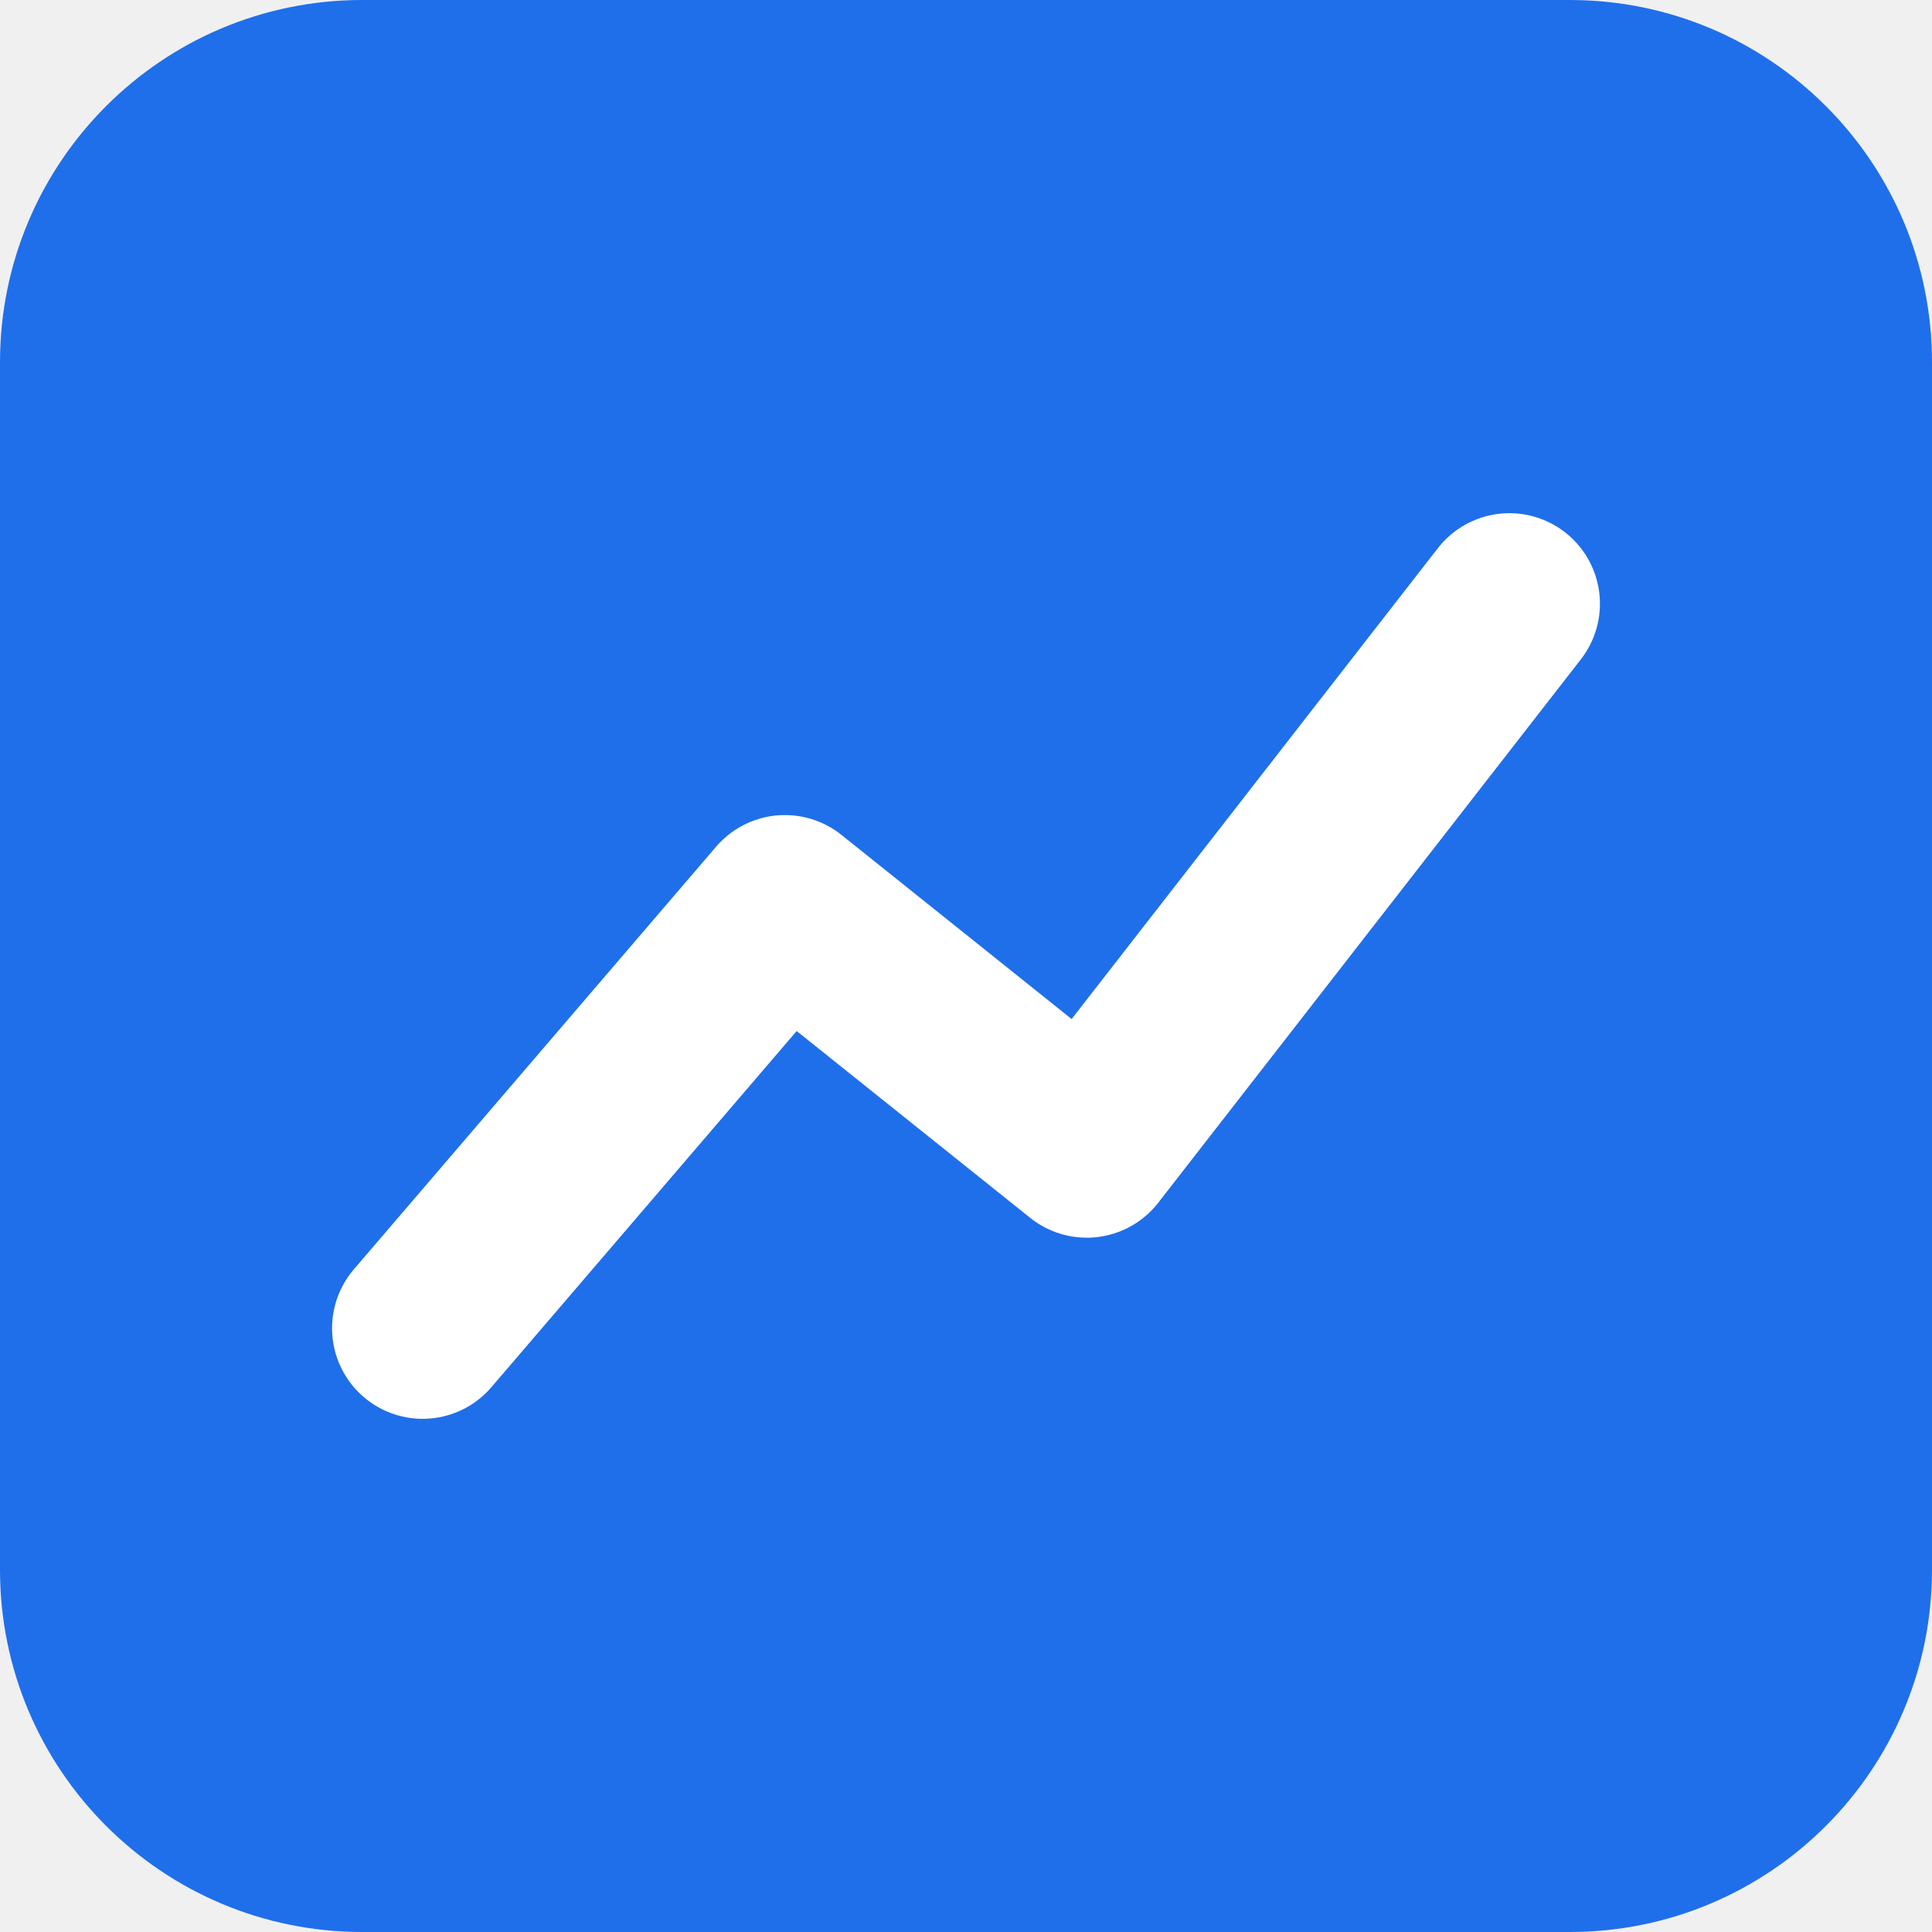
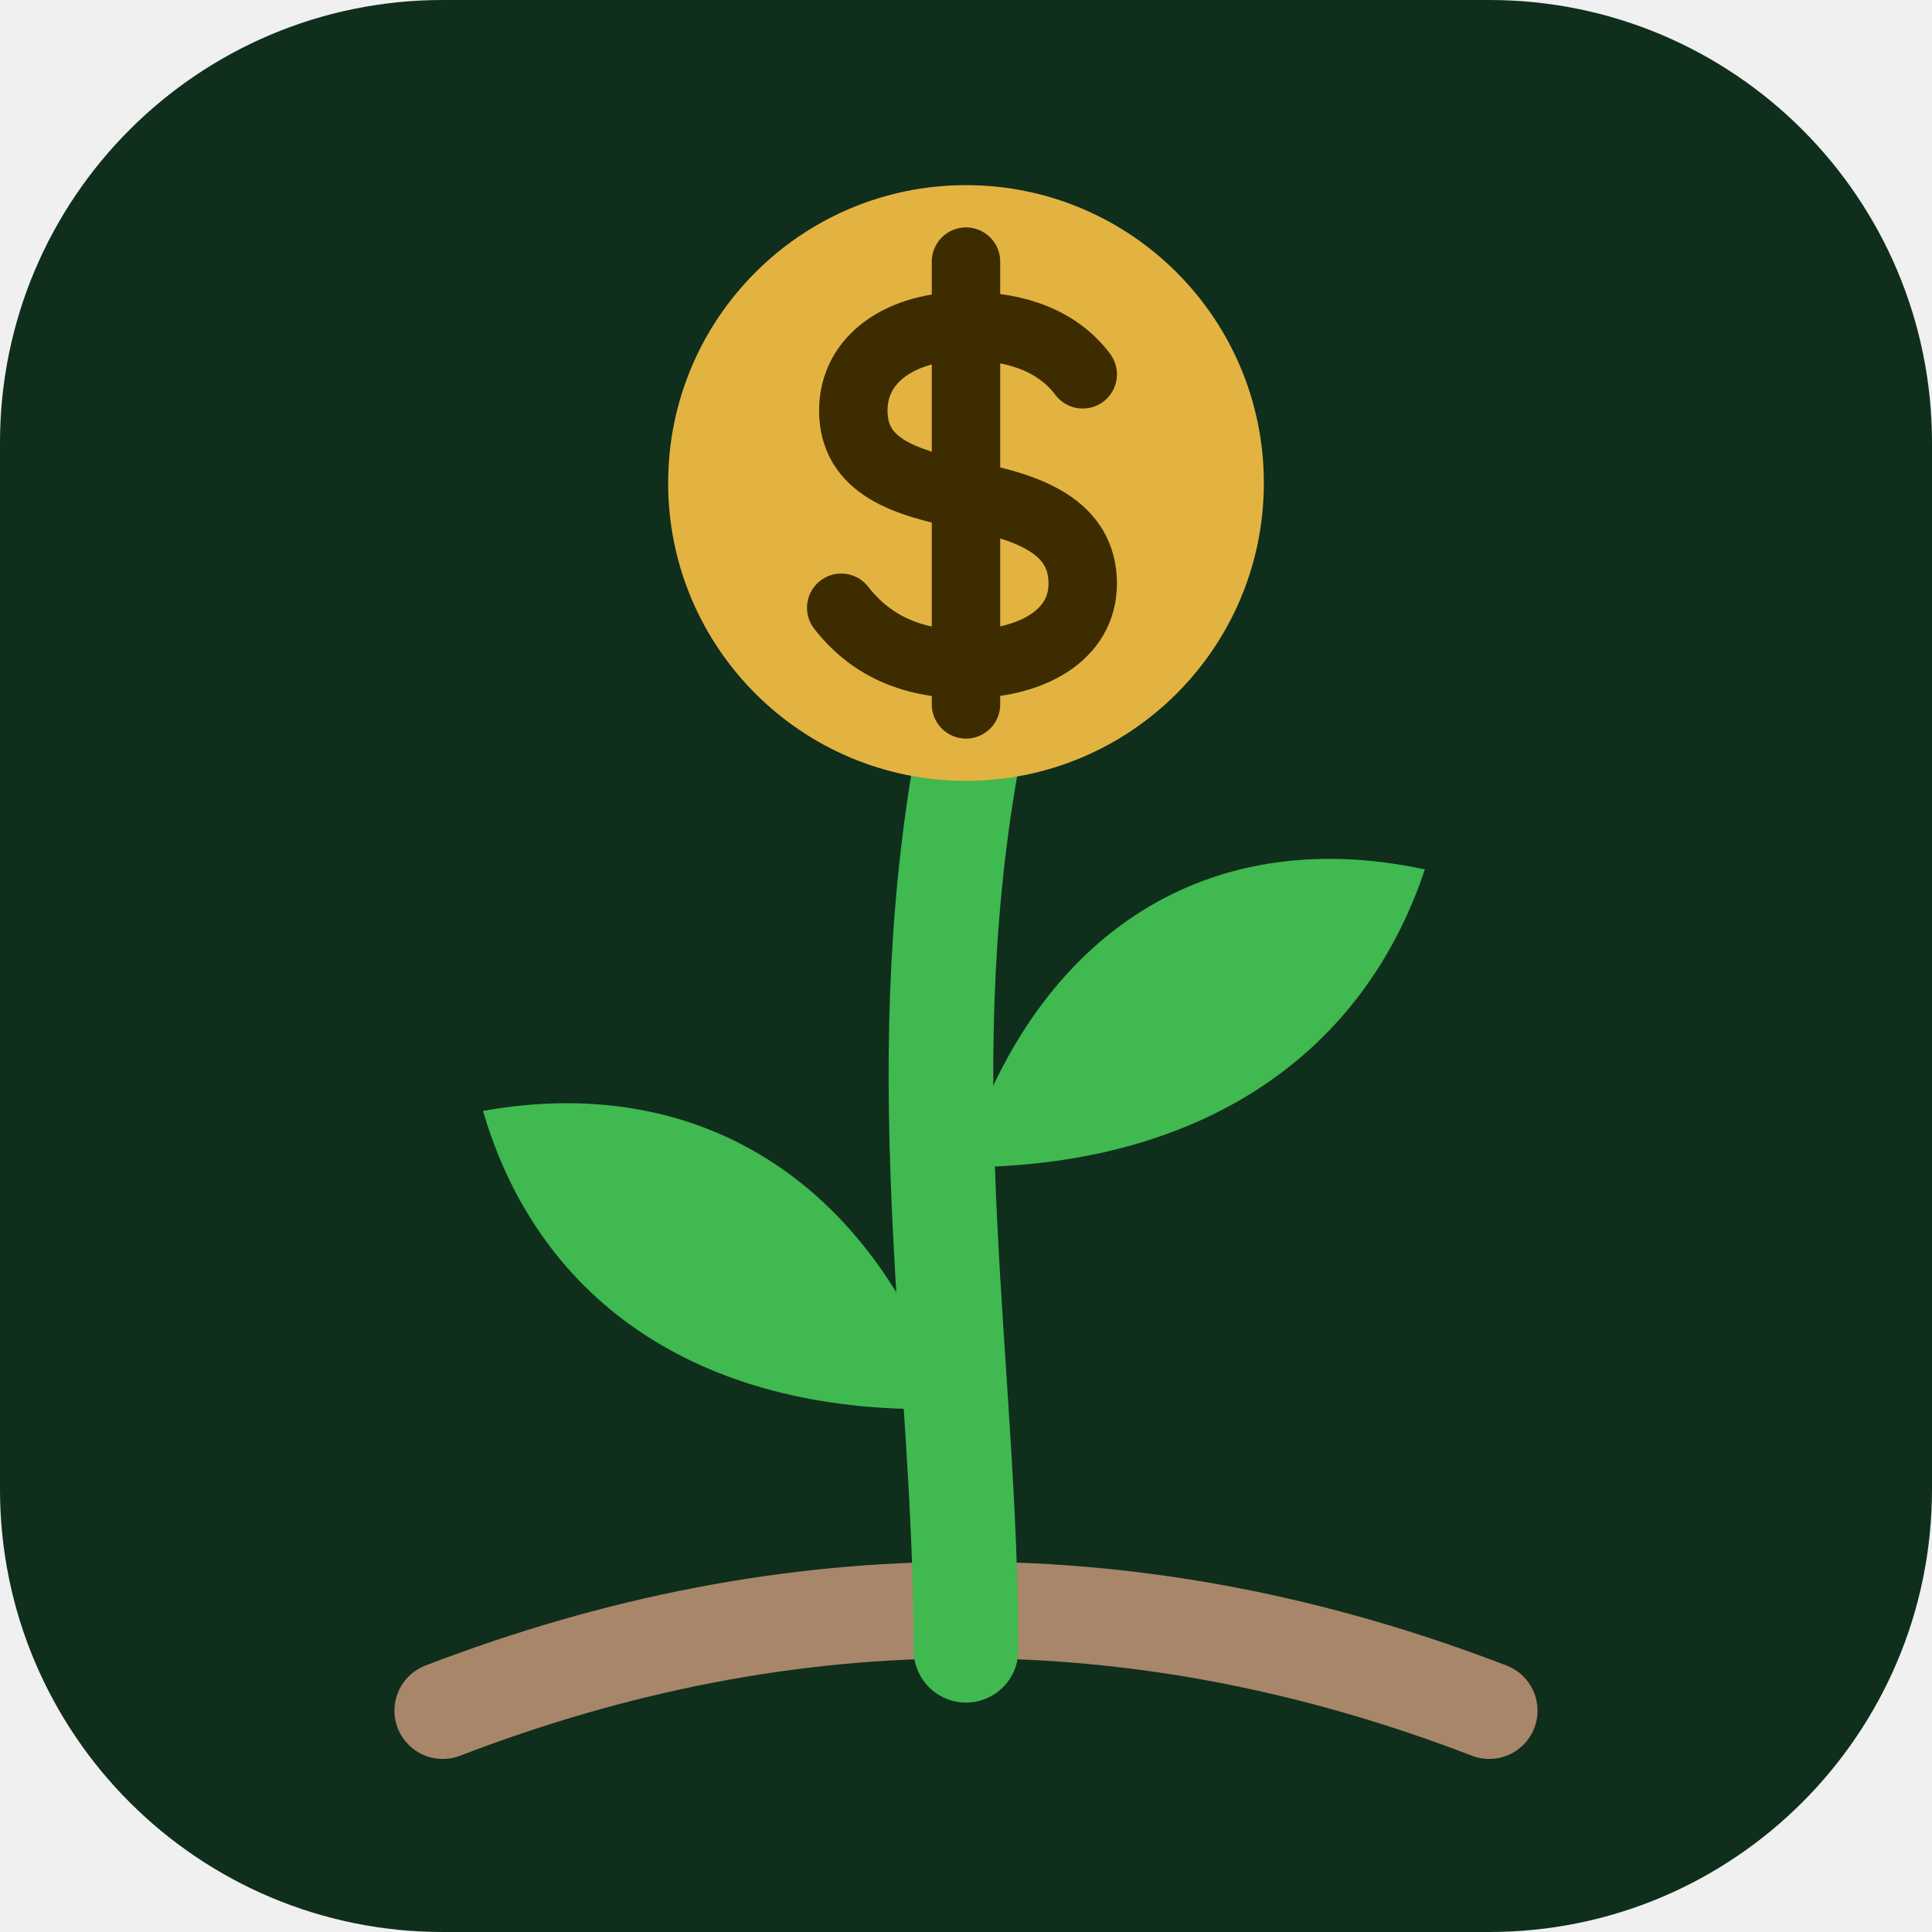
- <svg xmlns="http://www.w3.org/2000/svg" viewBox="0 0 32 32">
-   <rect width="32" height="32" rx="6" fill="#1f6feb" />
-   <path d="M7 22l6-7 5 4 7-9" stroke="#fff" stroke-width="3" fill="none" stroke-linecap="round" stroke-linejoin="round" />
+ <svg xmlns="http://www.w3.org/2000/svg" viewBox="0 0 48 48">
+   <rect width="48" height="48" rx="11" fill="#0f2e1c" />
+   <g fill="none" stroke-linecap="round" stroke-linejoin="round">
+     <path d="M11 42.5 Q24 37.5 37 42.5" stroke="#a8866a" stroke-width="2.4" />
+     <path d="M24 41 C24 34 22.6 27 24 19" stroke="#3fb950" stroke-width="2.6" />
+   </g>
+   <path fill="#3fb950" d="M23.6 35 C17.5 35.2 13.4 32.4 12 27.6 C17.6 26.6 21.8 29.6 23.6 35 Z M23.9 29 C29.6 29 33.8 26.4 35.4 21.6 C29.8 20.4 25.6 23.4 23.9 29 Z" />
+   <circle cx="24" cy="12" r="7.4" fill="#e3b341" />
+   <path fill="none" stroke="#3d2c00" stroke-width="1.7" stroke-linecap="round" stroke-linejoin="round" d="M26.9 9.3 C26.3 8.5 25.3 8.1 24 8.1 C22.4 8.1 21.2 8.9 21.2 10.2 C21.2 11.6 22.5 12 24 12.3 C25.6 12.6 26.9 13.1 26.9 14.5 C26.9 15.8 25.6 16.5 24 16.5 C22.6 16.5 21.6 16 20.9 15.1 M24 6.5 V17.5" />
</svg>
